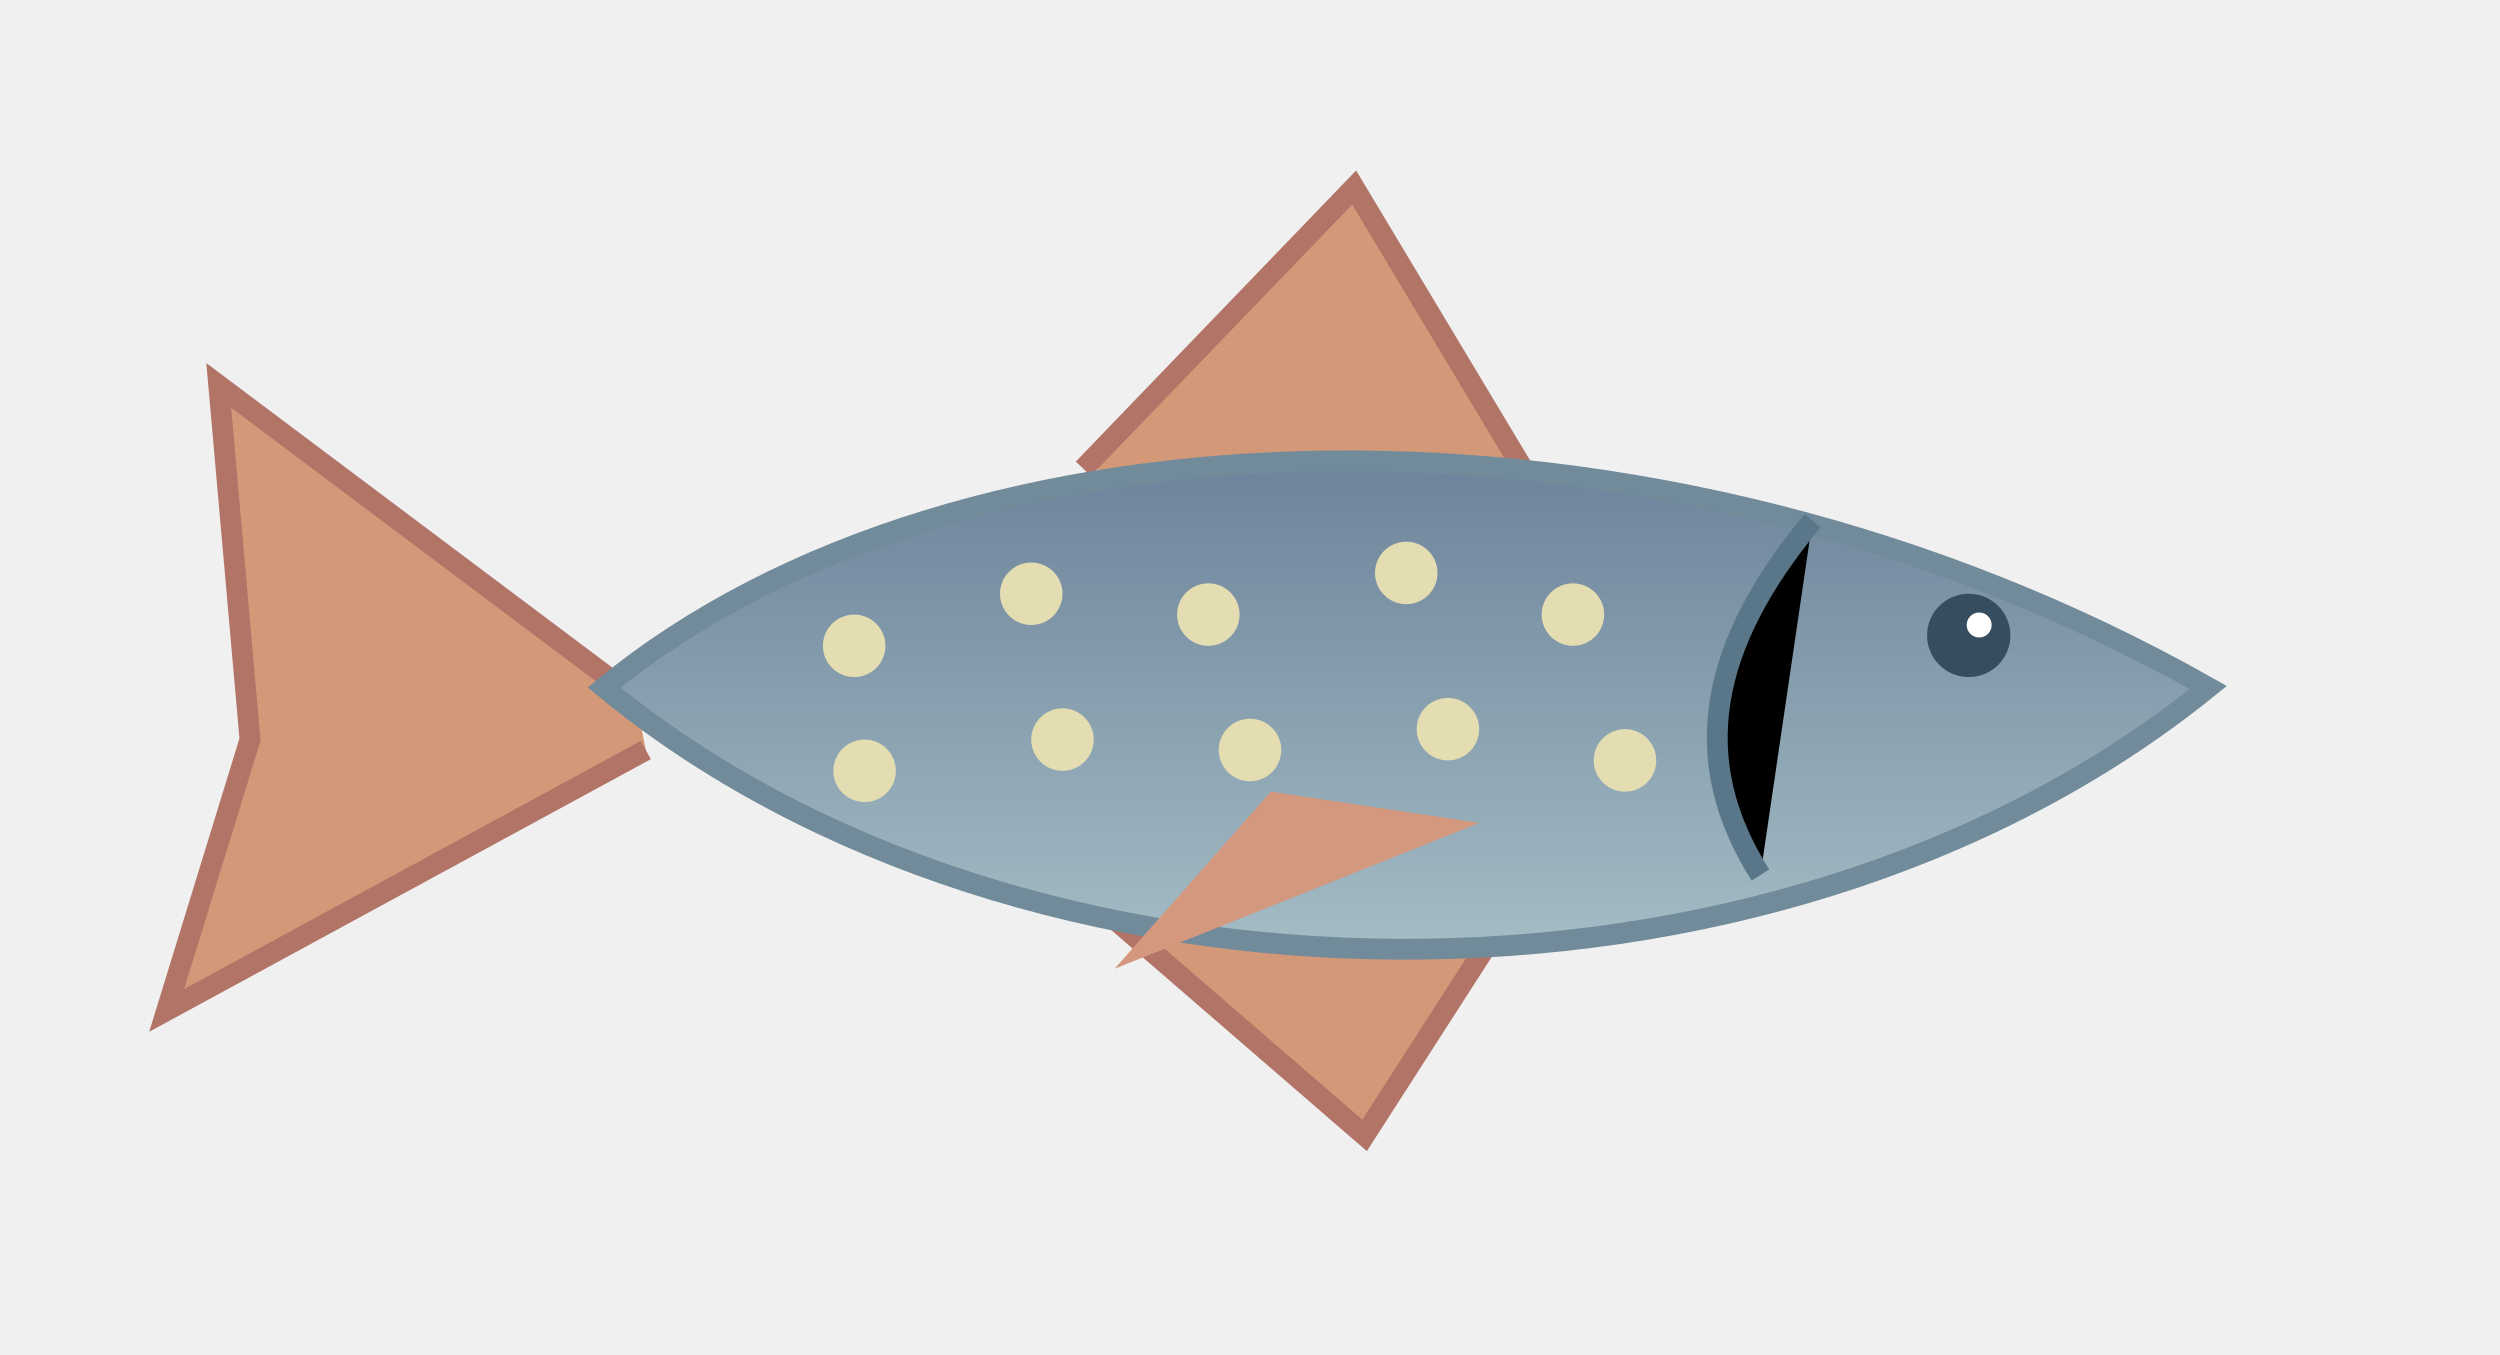
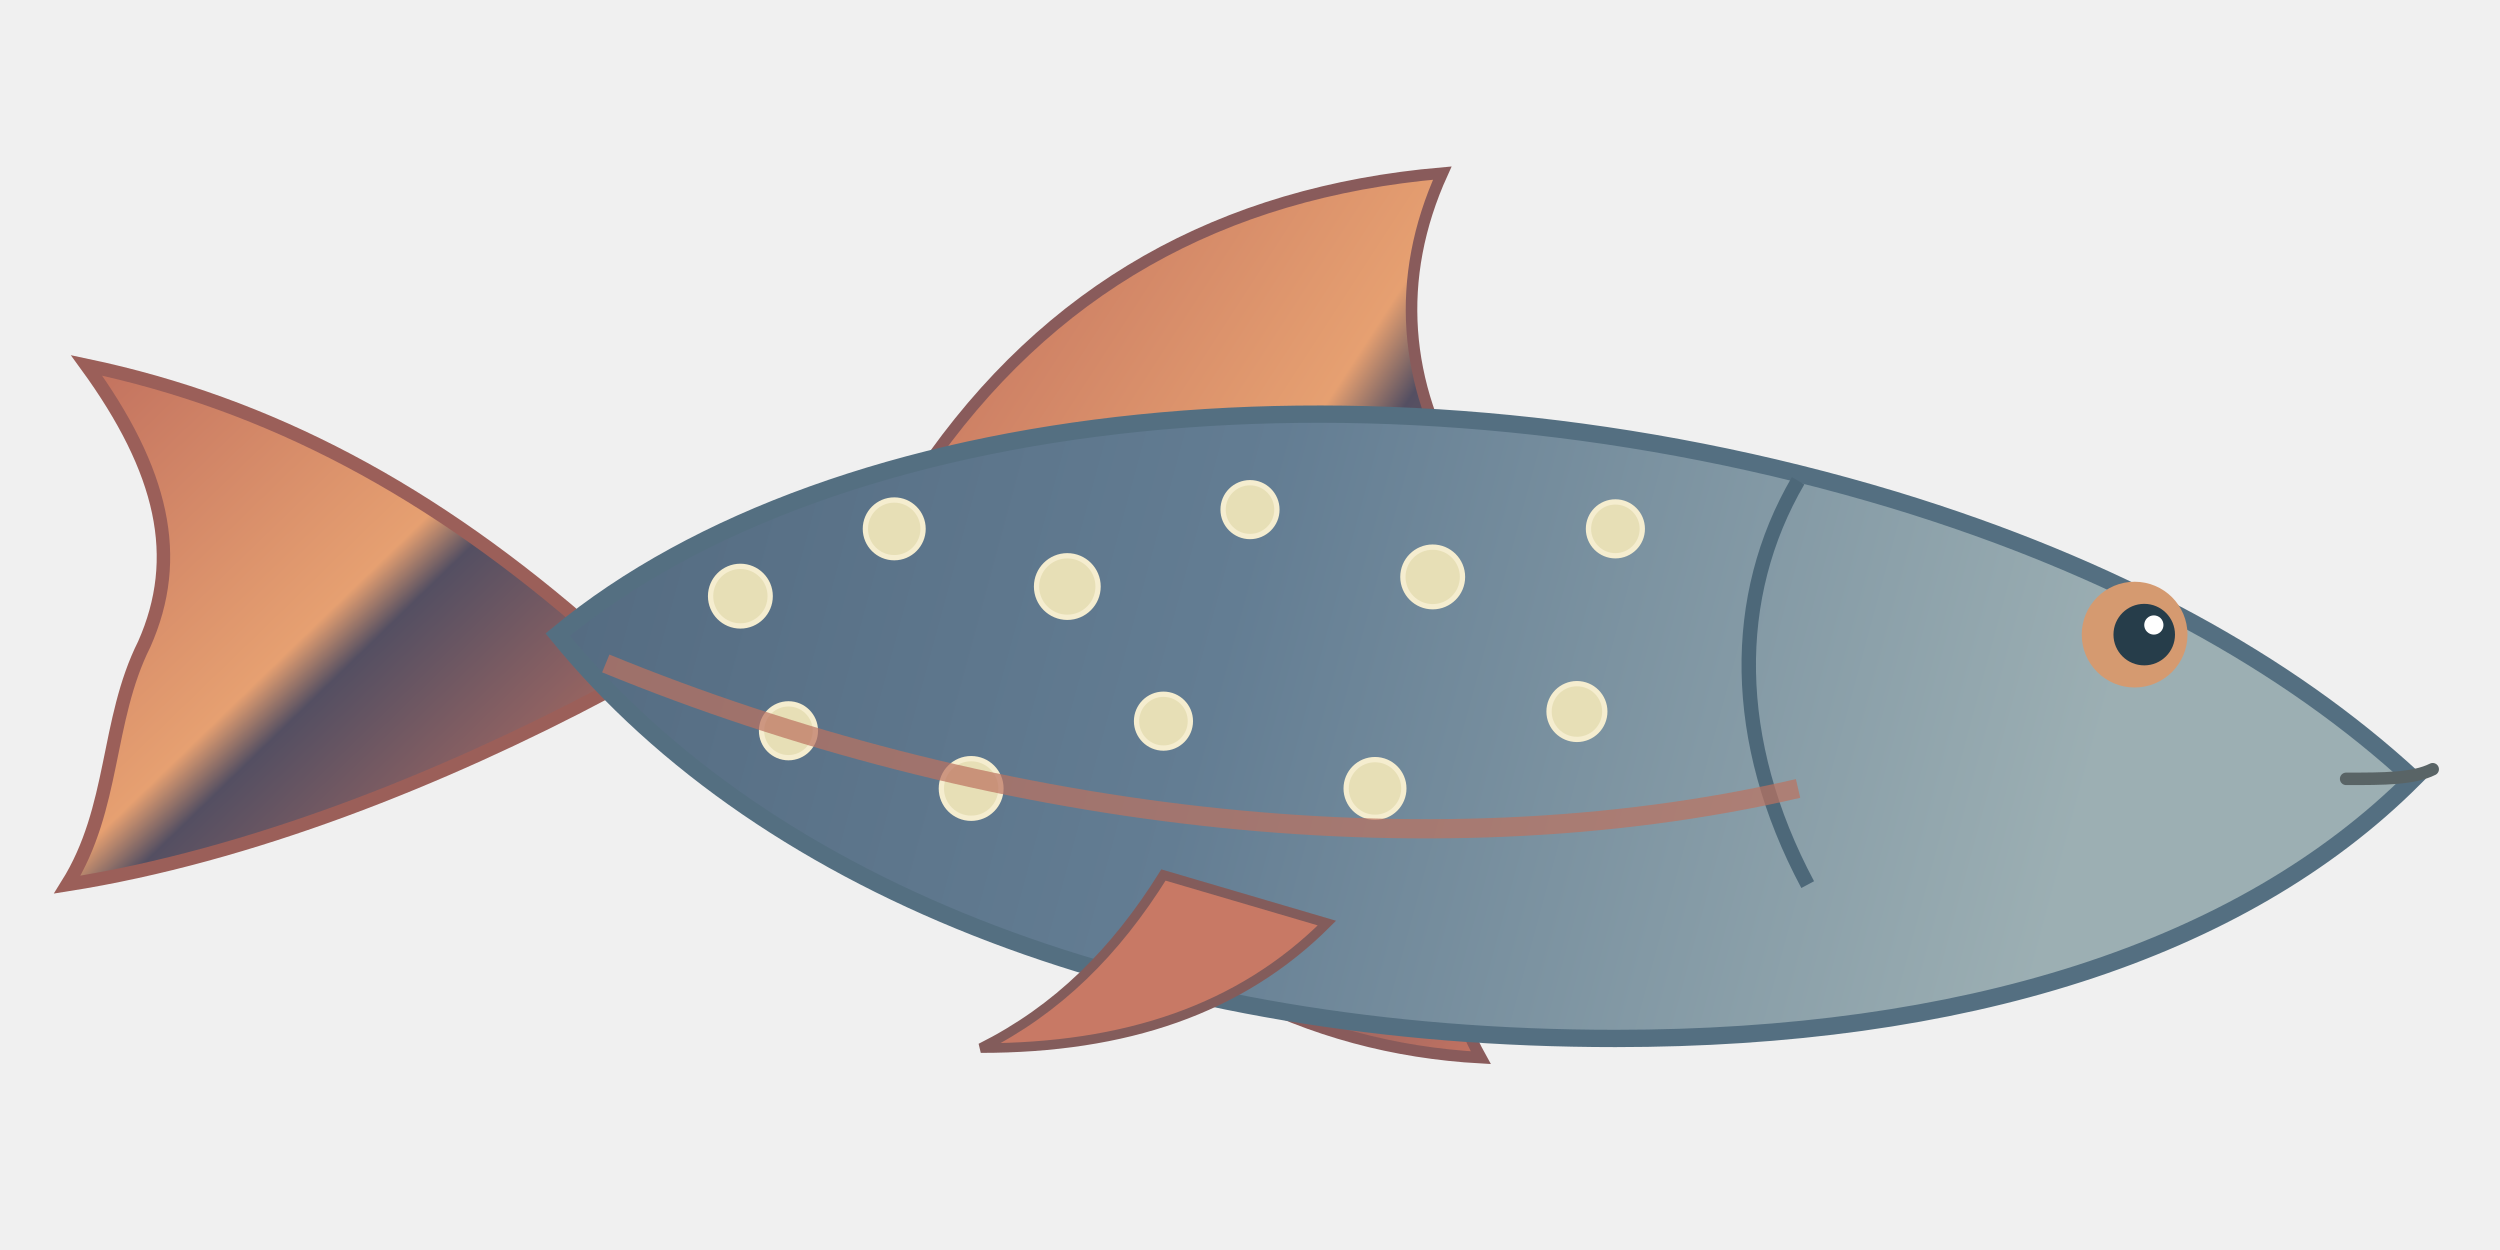
- <svg xmlns="http://www.w3.org/2000/svg" viewBox="0 0 240 130">
+ <svg xmlns="http://www.w3.org/2000/svg" viewBox="0 0 260 130">
  <defs>
-     <linearGradient id="body" x1="130" y1="40" x2="130" y2="91" gradientUnits="userSpaceOnUse">
-       <stop stop-color="#687E97" />
-       <stop offset="1" stop-color="#A4BCC4" />
+     <linearGradient id="pd-body" x1="56" y1="47" x2="215" y2="90" gradientUnits="userSpaceOnUse">
+       <stop stop-color="#536a80" />
+       <stop offset=".45" stop-color="#637d93" />
+       <stop offset="1" stop-color="#9cafb3" />
+     </linearGradient>
+     <linearGradient id="pd-fin" x1="0" y1="0" x2="1" y2="1">
+       <stop stop-color="#c06f5e" />
+       <stop offset=".48" stop-color="#e6a071" />
+       <stop offset=".55" stop-color="#544f62" />
+       <stop offset="1" stop-color="#c87461" />
    </linearGradient>
  </defs>
-   <path d="m61 67-40-30 3 34-8 26 46-25M104 45l26-27 18 30m-54 29 37 32 18-28" fill="#D29878" stroke="#B27466" stroke-width="2" />
-   <path d="M58 66c34-28 101-30 154 0-42 34-114 33-154 0Z" fill="url(#body)" stroke="#718B9A" stroke-width="2" />
-   <g fill="#E5DDB2">
-     <circle cx="82" cy="62" r="3" />
-     <circle cx="99" cy="57" r="3" />
-     <circle cx="116" cy="59" r="3" />
-     <circle cx="135" cy="55" r="3" />
-     <circle cx="151" cy="59" r="3" />
-     <circle cx="83" cy="74" r="3" />
-     <circle cx="102" cy="71" r="3" />
-     <circle cx="120" cy="72" r="3" />
-     <circle cx="139" cy="70" r="3" />
-     <circle cx="156" cy="73" r="3" />
+   <path d="M62 66C45 51 28 42 9 38c8 11 10 20 6 29-4 8-3 17-8 25 19-3 39-11 56-20Z" fill="url(#pd-fin)" stroke="#9b5f59" stroke-width="1.4" />
+   <path d="M96 49c13-19 31-29 54-31-5 11-4 22 2 32ZM105 84c15 17 31 25 49 26-5-9-4-18 2-27Z" fill="url(#pd-fin)" stroke="#895b5b" stroke-width="1.2" />
+   <path d="M58 66c29-24 86-30 139-14 23 7 41 17 54 29-18 18-47 27-83 27-48 0-88-15-110-42Z" fill="url(#pd-body)" stroke="#546f81" stroke-width="1.8" />
+   <path d="M187 50c-7 12-7 27 1 42" fill="none" stroke="#4d6879" stroke-width="1.5" />
+   <path d="M121 91c-5 8-11 14-19 18 15 0 27-4 36-13Z" fill="#c87965" stroke="#835c5b" stroke-width="1" />
+   <g fill="#e7dfb6" stroke="#f5edcf" stroke-width=".55">
+     <circle cx="77" cy="62" r="3.1" />
+     <circle cx="93" cy="55" r="3" />
+     <circle cx="111" cy="61" r="3.2" />
+     <circle cx="130" cy="53" r="2.8" />
+     <circle cx="149" cy="60" r="3.1" />
+     <circle cx="168" cy="55" r="2.8" />
+     <circle cx="82" cy="76" r="2.8" />
+     <circle cx="101" cy="82" r="3.1" />
+     <circle cx="121" cy="75" r="2.8" />
+     <circle cx="143" cy="82" r="3" />
+     <circle cx="164" cy="74" r="2.9" />
  </g>
-   <path d="M174 50c-10 12-12 23-5 34" stroke="#5A7789" stroke-width="2" />
-   <path d="m122 76-15 17 35-14" fill="#D3987D" />
-   <circle cx="189" cy="61" r="4" fill="#354D5E" />
-   <circle cx="190" cy="60" r="1.2" fill="#FFF" />
+   <path d="M63 69c39 16 85 22 124 13" fill="none" stroke="#bc725f" stroke-width="2" opacity=".7" />
+   <circle cx="222" cy="66" r="5.5" fill="#d59a70" />
+   <circle cx="223" cy="66" r="3.2" fill="#263d4a" />
+   <circle cx="224" cy="65" r="1" fill="#fff" />
+   <path d="M244 81c4 0 7 0 9-1" stroke="#596466" stroke-width="1.3" stroke-linecap="round" />
</svg>
